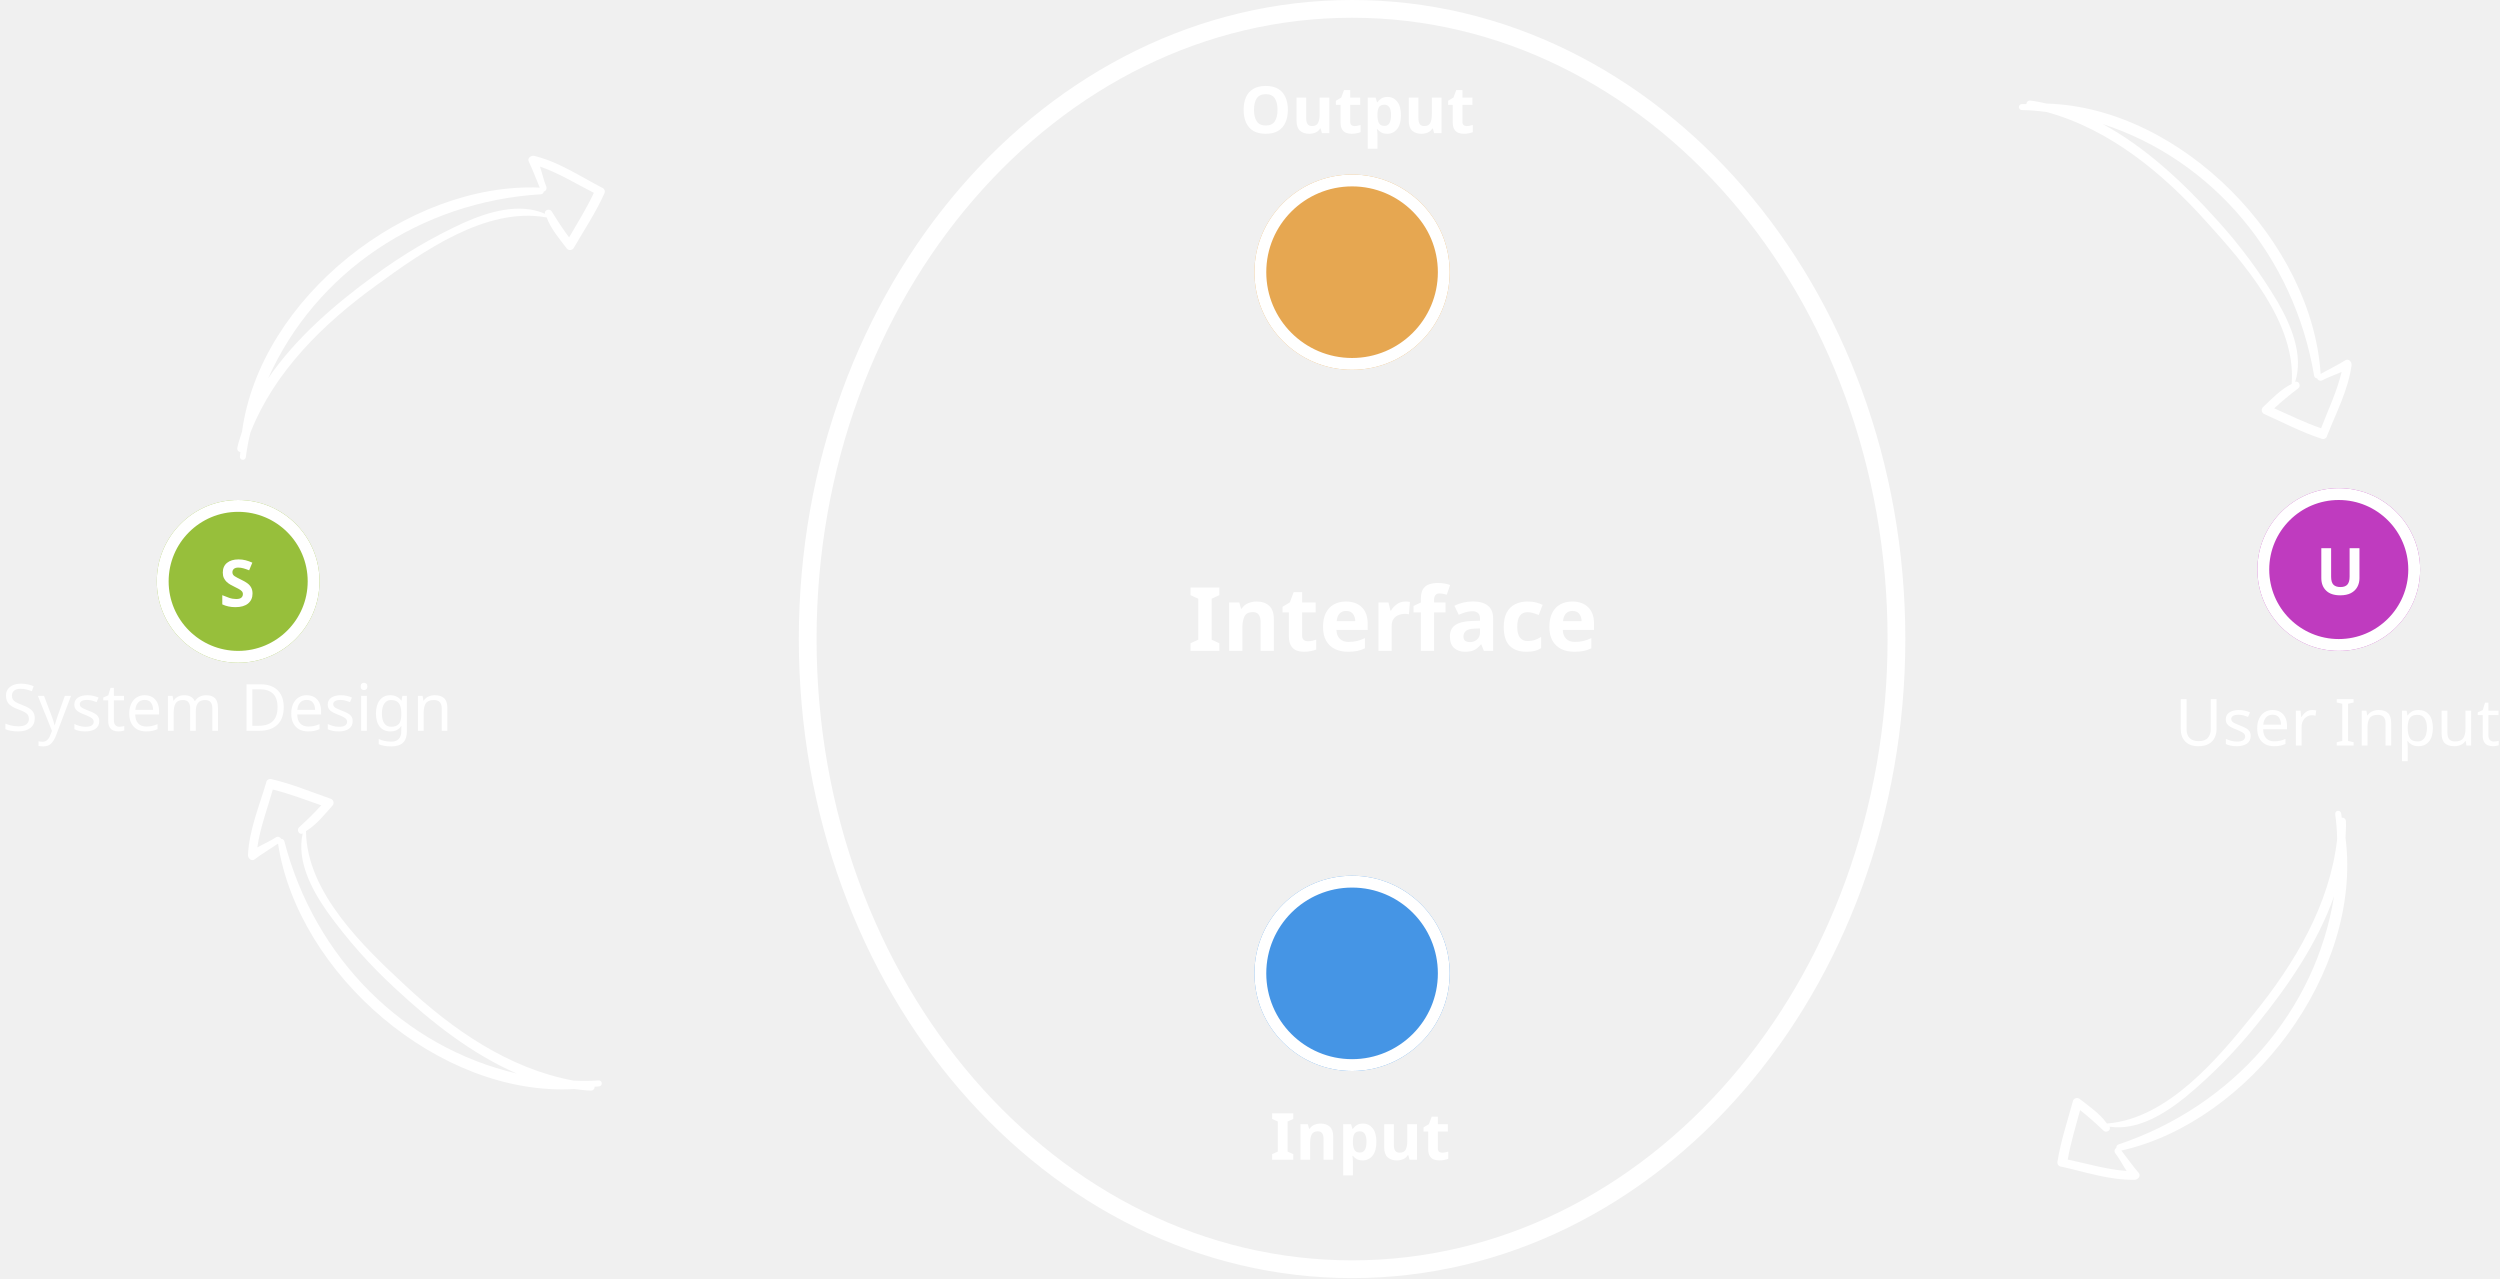
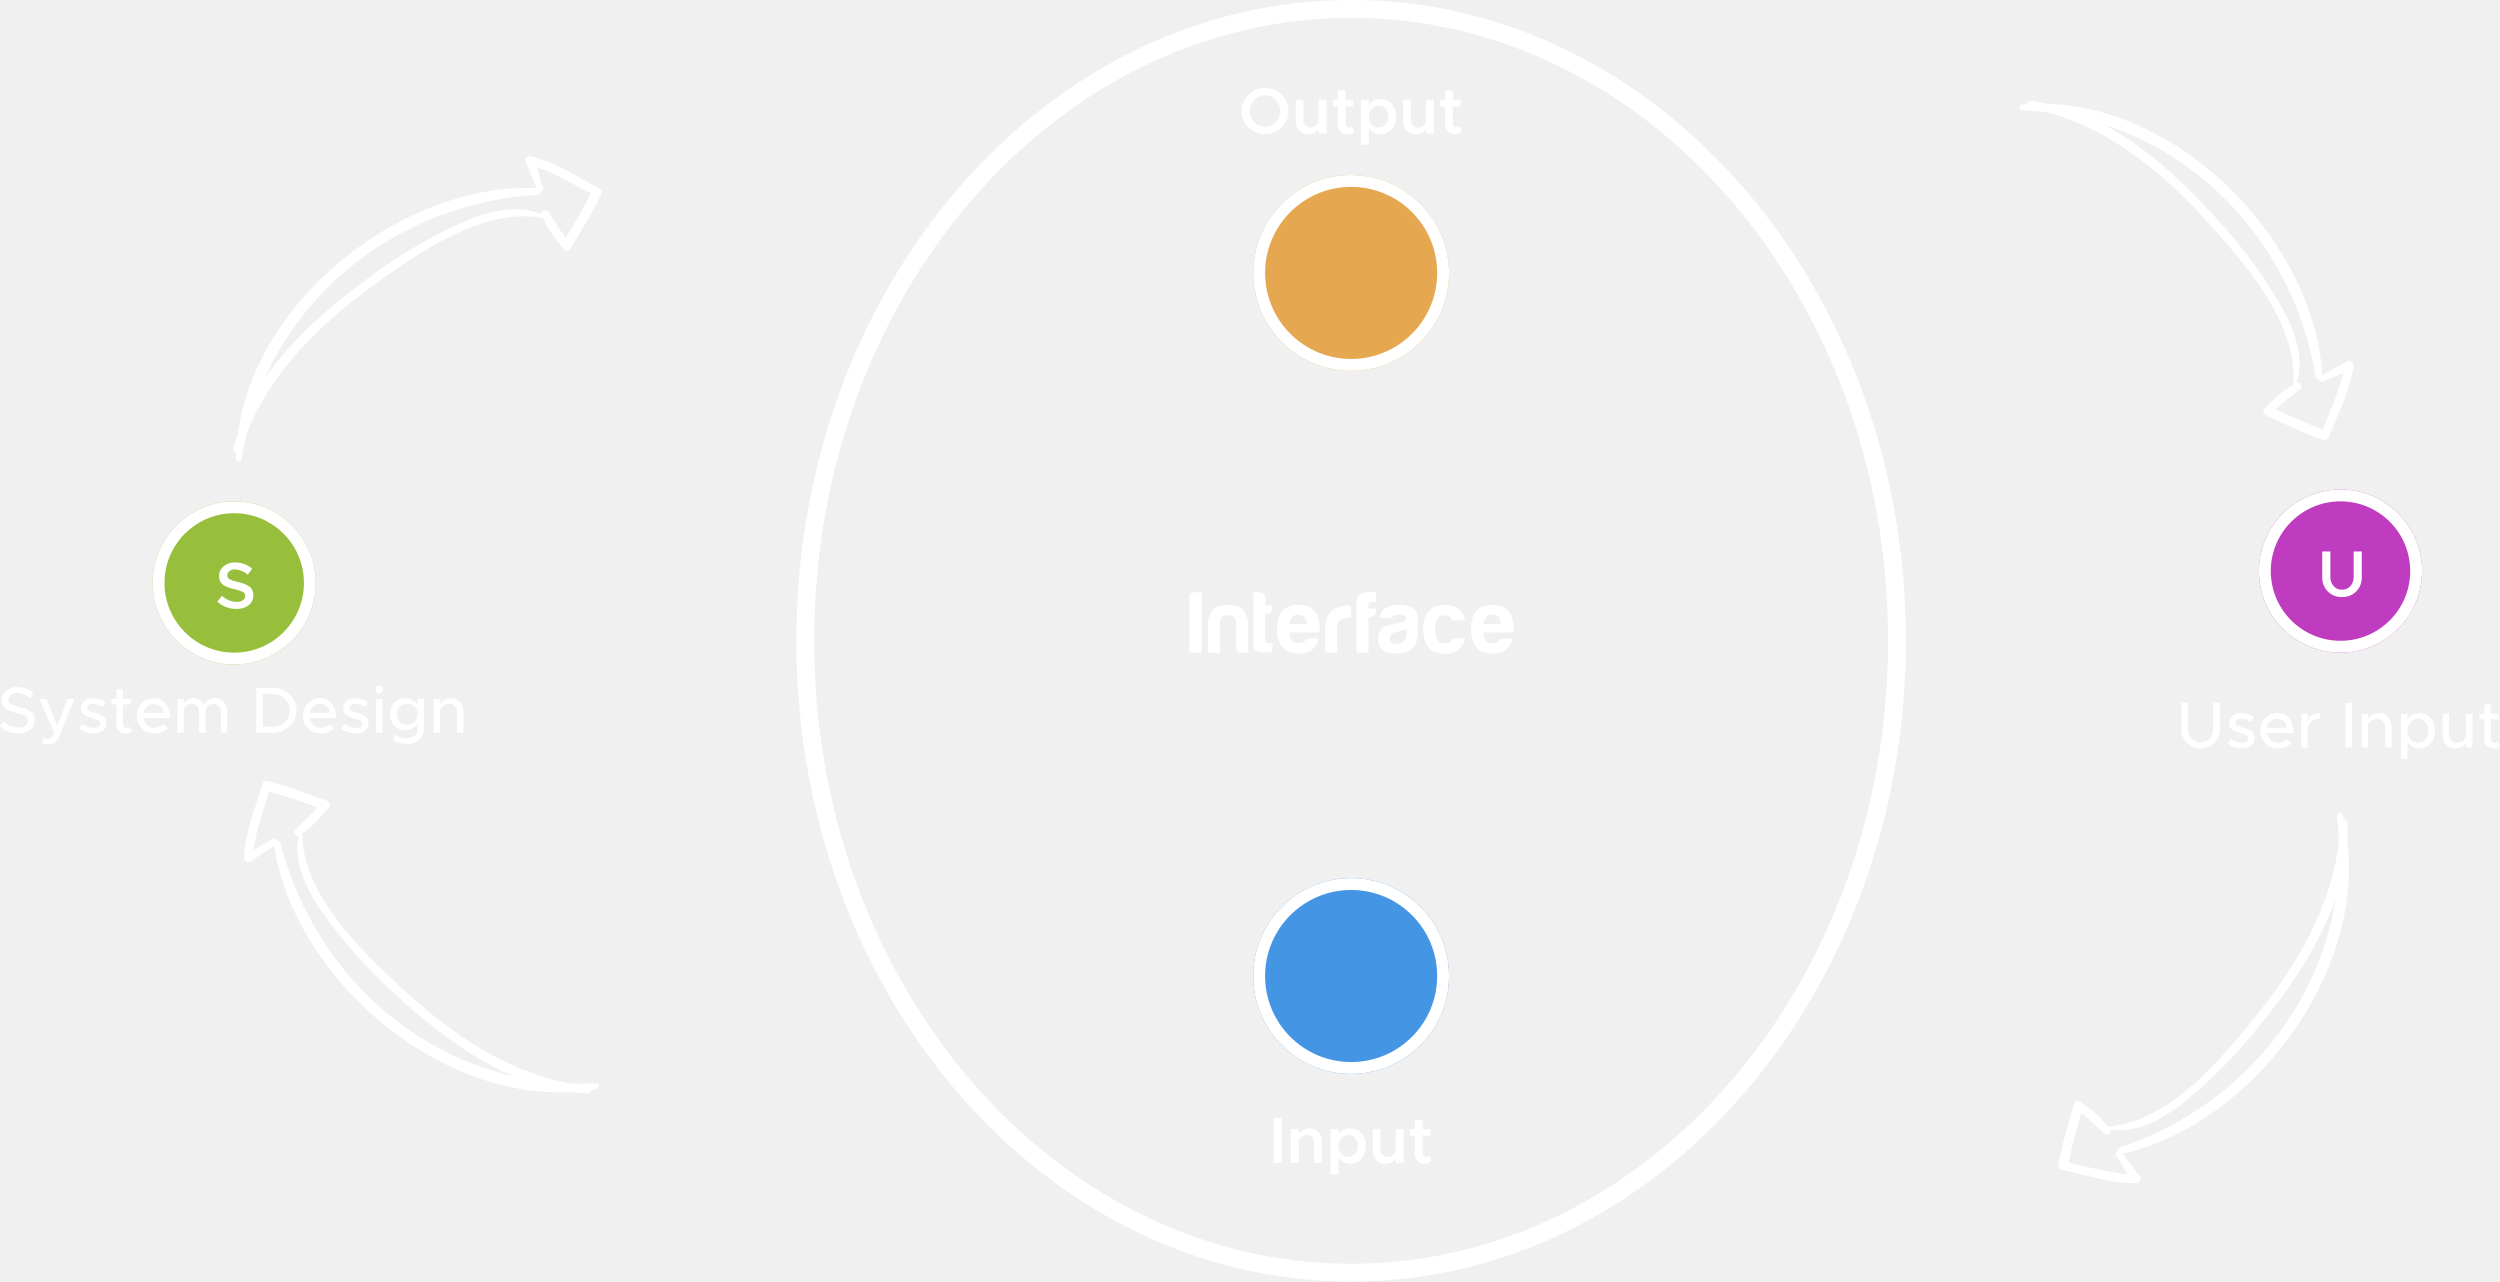
- <svg xmlns="http://www.w3.org/2000/svg" width="845" height="432" viewBox="0 0 845 432">
-   <g id="Group_17" data-name="Group 17" transform="translate(-503 -1524)">
+ <svg xmlns="http://www.w3.org/2000/svg" width="842.715" height="432" viewBox="0 0 842.715 432">
+   <g id="Group_17" data-name="Group 17" transform="translate(-504.551 -1524)">
    <g id="Ellipse_10" data-name="Ellipse 10" transform="translate(773 1524)" fill="none" stroke="#fff" stroke-width="6">
      <ellipse cx="187" cy="216" rx="187" ry="216" stroke="none" />
      <ellipse cx="187" cy="216" rx="184" ry="213" fill="none" />
    </g>
    <g id="Ellipse_11" data-name="Ellipse 11" transform="translate(927 1583)" fill="#e6a751" stroke="#fff" stroke-width="4">
      <circle cx="33" cy="33" r="33" stroke="none" />
      <circle cx="33" cy="33" r="31" fill="none" />
    </g>
    <g id="Ellipse_12" data-name="Ellipse 12" transform="translate(927 1820)" fill="#4595e5" stroke="#fff" stroke-width="4">
      <circle cx="33" cy="33" r="33" stroke="none" />
      <circle cx="33" cy="33" r="31" fill="none" />
    </g>
-     <text id="Output" transform="translate(960 1569)" fill="#fff" font-size="22" font-family="Okra-SemiBold, Okra" font-weight="600">
-       <tspan x="-37.932" y="0">Output</tspan>
-     </text>
-     <text id="Input" transform="translate(960 1916)" fill="#fff" font-size="22" font-family="Okra-SemiBold, Okra" font-weight="600">
-       <tspan x="-27.729" y="0">Input</tspan>
-     </text>
-     <text id="Interface" transform="translate(960 1744)" fill="#fff" font-size="30" font-family="HarabaraMaisBold-HarabaraMaisBold, Harabara Mais Demo" font-weight="700">
-       <tspan x="-55.56" y="0">Interface</tspan>
-     </text>
+     <path id="Output" d="M8.928.257A7.689,7.689,0,0,1,3.346-2.062,7.469,7.469,0,0,1,.99-7.572a7.439,7.439,0,0,1,2.356-5.5,7.7,7.7,0,0,1,5.582-2.31,7.728,7.728,0,0,1,3.932,1.054,8,8,0,0,1,2.906,2.86,7.449,7.449,0,0,1,1.082,3.9,7.449,7.449,0,0,1-1.082,3.9A8.072,8.072,0,0,1,12.861-.807,7.676,7.676,0,0,1,8.928.257Zm0-2.493a4.819,4.819,0,0,0,3.593-1.586,5.234,5.234,0,0,0,1.522-3.749A5.172,5.172,0,0,0,12.522-11.3,4.845,4.845,0,0,0,8.928-12.87,4.894,4.894,0,0,0,5.307-11.3,5.156,5.156,0,0,0,3.777-7.572,5.218,5.218,0,0,0,5.307-3.822,4.867,4.867,0,0,0,8.928-2.237Zm18.058-9.13h2.7V0h-2.7V-1.522A3.828,3.828,0,0,1,25.52-.229a4.386,4.386,0,0,1-2.053.486A4,4,0,0,1,20.423-.981,4.411,4.411,0,0,1,19.25-4.143v-7.223h2.6v6.71a2.75,2.75,0,0,0,.66,1.9,2.2,2.2,0,0,0,1.723.743,2.833,2.833,0,0,0,1.824-.623,2.415,2.415,0,0,0,.926-1.54ZM38.3-2.438l.77,1.8a3.6,3.6,0,0,1-2.42.9,3.094,3.094,0,0,1-2.31-.917,3.212,3.212,0,0,1-.9-2.347V-9.148H31.79v-2.218h1.65V-14.5h2.622v3.135h2.567v2.218H36.062v5.812a1.4,1.4,0,0,0,.321.944,1.007,1.007,0,0,0,.8.376A1.512,1.512,0,0,0,38.3-2.438Zm9.552-9.2A4.786,4.786,0,0,1,51.6-9.973,6.208,6.208,0,0,1,53.075-5.7,6.235,6.235,0,0,1,51.6-1.412,4.786,4.786,0,0,1,47.85.257,4.534,4.534,0,0,1,43.89-1.8V3.777H41.213V-11.367H43.89v1.8A4.551,4.551,0,0,1,47.85-11.642Zm-.715,9.625a3.009,3.009,0,0,0,2.356-1.045,3.834,3.834,0,0,0,.926-2.64,3.766,3.766,0,0,0-.926-2.622A3.032,3.032,0,0,0,47.135-9.35a2.929,2.929,0,0,0-2.31,1.027,3.836,3.836,0,0,0-.9,2.622,3.906,3.906,0,0,0,.9,2.64A2.907,2.907,0,0,0,47.135-2.017Zm16.042-9.35h2.695V0H63.177V-1.522A3.828,3.828,0,0,1,61.71-.229a4.386,4.386,0,0,1-2.053.486A4,4,0,0,1,56.613-.981,4.411,4.411,0,0,1,55.44-4.143v-7.223h2.6v6.71a2.75,2.75,0,0,0,.66,1.9,2.2,2.2,0,0,0,1.723.743,2.833,2.833,0,0,0,1.824-.623,2.415,2.415,0,0,0,.926-1.54ZM74.488-2.438l.77,1.8a3.6,3.6,0,0,1-2.42.9,3.094,3.094,0,0,1-2.31-.917,3.212,3.212,0,0,1-.9-2.347V-9.148H67.98v-2.218h1.65V-14.5h2.622v3.135h2.567v2.218H72.252v5.812a1.4,1.4,0,0,0,.321.944,1.007,1.007,0,0,0,.8.376A1.512,1.512,0,0,0,74.488-2.438Z" transform="translate(922.068 1569)" fill="#fff" />
+     <path id="Input" d="M1.613,0V-15.107H4.327V0ZM13.622-11.642A4,4,0,0,1,16.665-10.4a4.411,4.411,0,0,1,1.173,3.162V0H15.253V-6.71a2.727,2.727,0,0,0-.669-1.9,2.225,2.225,0,0,0-1.733-.743,2.833,2.833,0,0,0-1.824.623,2.415,2.415,0,0,0-.926,1.54V0h-2.7V-11.367h2.7v1.5a3.828,3.828,0,0,1,1.467-1.293A4.386,4.386,0,0,1,13.622-11.642Zm13.823,0a4.786,4.786,0,0,1,3.749,1.668A6.208,6.208,0,0,1,32.67-5.7a6.234,6.234,0,0,1-1.476,4.29A4.786,4.786,0,0,1,27.445.257,4.534,4.534,0,0,1,23.485-1.8V3.777H20.808V-11.367h2.677v1.8A4.551,4.551,0,0,1,27.445-11.642ZM26.73-2.017a3.009,3.009,0,0,0,2.356-1.045,3.834,3.834,0,0,0,.926-2.64,3.766,3.766,0,0,0-.926-2.622A3.032,3.032,0,0,0,26.73-9.35a2.929,2.929,0,0,0-2.31,1.027,3.836,3.836,0,0,0-.9,2.622,3.906,3.906,0,0,0,.9,2.64A2.907,2.907,0,0,0,26.73-2.017Zm16.042-9.35h2.695V0H42.772V-1.522A3.828,3.828,0,0,1,41.305-.229a4.386,4.386,0,0,1-2.053.486A4,4,0,0,1,36.208-.981a4.411,4.411,0,0,1-1.173-3.163v-7.223h2.6v6.71a2.75,2.75,0,0,0,.66,1.9,2.2,2.2,0,0,0,1.723.743,2.833,2.833,0,0,0,1.824-.623,2.415,2.415,0,0,0,.926-1.54ZM54.083-2.438l.77,1.8a3.6,3.6,0,0,1-2.42.9,3.094,3.094,0,0,1-2.31-.917,3.212,3.212,0,0,1-.9-2.347V-9.148h-1.65v-2.218h1.65V-14.5h2.622v3.135h2.567v2.218H51.847v5.812a1.4,1.4,0,0,0,.321.944,1.007,1.007,0,0,0,.8.376A1.512,1.512,0,0,0,54.083-2.438Z" transform="translate(932.271 1916)" fill="#fff" />
+     <path id="Interface" d="M1.05,0H5.22V-20.4H3.15c-1.41,0-2.1.75-2.1,2.19ZM20.82,0V-9.33c.03-4.53-2.19-6.78-6.72-6.78S7.29-13.86,7.29-9.33V0h4.05V-10.14c.03-1.65.93-2.46,2.7-2.46s2.67.81,2.76,2.46v8.16c0,1.26.66,1.89,1.98,1.98Zm8.19-15v-.87h-2.4v-2.52a2.013,2.013,0,0,0-1.92-2.01H22.62V-3.06c-.03,1.77.69,2.7,2.19,2.85a21.92,21.92,0,0,0,4.2.03V-3.21H27.78c-.78,0-1.17-.36-1.17-1.02v-8.79h.42A1.941,1.941,0,0,0,29.01-15ZM44.7-4.86H41.76a1.748,1.748,0,0,0-1.35.57,3.686,3.686,0,0,1-2.58,1.14c-1.95,0-3-1.23-3.15-3.66H44.94c.3-6.21-2.07-9.3-7.11-9.3-4.83.03-7.26,2.73-7.26,8.13S32.97.21,37.77.36C41.67.36,43.83-1.5,44.7-4.86Zm-6.93-7.98c1.71,0,2.7,1.08,2.94,3.18H34.74C35.04-11.76,36.06-12.84,37.77-12.84ZM46.8,0h4.05V-8.25c0-2.31,1.11-3.48,3.33-3.48h1.35v-4.14h-.57c-5.31,0-8.04,2.55-8.16,7.68ZM63.9-13.95v-.93H61.32v-1.05q.135-1.17,1.53-1.17H63.9v-3.3a12.929,12.929,0,0,0-1.92-.12c-2.97,0-4.74,1.2-4.59,4.23V0h3.99V-11.94h.54A2.024,2.024,0,0,0,63.9-13.95ZM70.59-2.94A1.776,1.776,0,0,1,68.58-4.8c0-1.17.81-1.92,2.4-2.22a17.28,17.28,0,0,0,3.18-.96v1.47A3.281,3.281,0,0,1,70.59-2.94Zm.93-9.9c1.65,0,2.49.45,2.58,1.35,0,.87-.87,1.38-2.58,1.59-4.02.39-6.78,1.41-6.87,5.22C64.65-1.17,67.29.6,71.1.3c4.29-.3,6.93-2.25,6.93-6.63v-5.4c-.09-2.94-2.31-4.38-6.69-4.38-3.66,0-5.73,1.44-6.21,4.38h3.99C69.33-12.48,70.11-12.84,71.52-12.84ZM93.96-4.86h-3a1.839,1.839,0,0,0-1.35.57,3.114,3.114,0,0,1-2.4,1.14c-2.22.03-3.33-1.56-3.33-4.71s1.05-4.74,3.15-4.74a2.6,2.6,0,0,1,2.58,1.65h4.35c-.69-3.45-2.97-5.16-6.81-5.16-4.89.09-7.32,2.82-7.32,8.25C79.95-2.4,82.41.36,87.21.36A6.284,6.284,0,0,0,93.96-4.86Zm16.11,0h-2.94a1.748,1.748,0,0,0-1.35.57,3.686,3.686,0,0,1-2.58,1.14c-1.95,0-3-1.23-3.15-3.66h10.26c.3-6.21-2.07-9.3-7.11-9.3-4.83.03-7.26,2.73-7.26,8.13s2.4,8.19,7.2,8.34C107.04.36,109.2-1.5,110.07-4.86Zm-6.93-7.98c1.71,0,2.7,1.08,2.94,3.18h-5.97C100.41-11.76,101.43-12.84,103.14-12.84Z" transform="translate(904.44 1744)" fill="#fff" />
    <g id="Group_13" data-name="Group 13" transform="translate(0 13.385)">
      <g id="right-drawn-arrow" transform="translate(1297.842 1544.615) rotate(90)">
-         <path id="Path_106" data-name="Path 106" d="M114.3,13.631c-2.191,6.743-5.563,13.149-8.429,19.555a1.461,1.461,0,0,1-2.192.337c-2.866-3.034-6.069-6.069-7.923-9.777h-.169C75.017,22.228,55.125,39.76,40.964,52.572,24.612,67.238,9.777,85.107,3.877,106.517a68.244,68.244,0,0,0-.674,8.429,1.011,1.011,0,1,1-2.023,0v-1.517A1.2,1.2,0,0,1,0,112.08c.169-1.854.674-3.709,1.011-5.563C2.36,60.832,47.876,16.833,92.38,13.968c-1.517-2.7-2.866-5.563-4.551-8.26-.843-1.18.506-2.36,1.686-2.191,8.429,1.18,16.015,5.226,23.769,8.26A1.388,1.388,0,0,1,114.3,13.631ZM91.706,6.887c1.012,2.192,1.686,4.383,2.866,6.575a1.245,1.245,0,0,1-.674,1.686,1.068,1.068,0,0,1-.843,1.011C52.765,22.9,20.061,50.38,7.923,87.636c7.923-14.666,20.061-27.478,32.03-38.267a169.226,169.226,0,0,1,28.152-20.9c7.923-4.552,17.869-8.766,26.972-5.9h0c-.506-1.349,1.517-2.023,2.191-1.011,2.192,2.866,4.383,5.563,6.743,8.092,2.36-5.226,4.889-10.452,6.743-15.846C104.518,11.439,98.281,8.4,91.706,6.887Z" transform="translate(0 -3.5)" fill="#fff" />
+         <path id="Path_106" data-name="Path 106" d="M114.3,13.631c-2.191,6.743-5.563,13.149-8.429,19.555a1.461,1.461,0,0,1-2.192.337c-2.866-3.034-6.069-6.069-7.923-9.777h-.169C75.017,22.228,55.125,39.76,40.964,52.572,24.612,67.238,9.777,85.107,3.877,106.517a68.242,68.242,0,0,0-.674,8.429,1.012,1.012,0,1,1-2.023,0v-1.517A1.2,1.2,0,0,1,0,112.08c.169-1.854.674-3.709,1.011-5.563C2.36,60.832,47.876,16.833,92.38,13.968c-1.517-2.7-2.866-5.563-4.551-8.26-.843-1.18.506-2.36,1.686-2.191,8.429,1.18,16.015,5.226,23.769,8.26a1.388,1.388,0,0,1,1.016,1.854ZM91.706,6.887c1.012,2.192,1.686,4.383,2.866,6.575a1.245,1.245,0,0,1-.674,1.686,1.068,1.068,0,0,1-.843,1.011C52.765,22.9,20.061,50.38,7.923,87.636c7.923-14.666,20.061-27.478,32.03-38.267A169.226,169.226,0,0,1,68.1,28.469c7.923-4.552,17.869-8.766,26.972-5.9h0c-.506-1.349,1.517-2.023,2.191-1.011,2.192,2.866,4.383,5.563,6.743,8.092,2.36-5.226,4.889-10.452,6.743-15.846C104.518,11.439,98.281,8.4,91.706,6.887Z" transform="translate(0 -3.5)" fill="#fff" />
      </g>
      <g id="right-drawn-arrow-2" data-name="right-drawn-arrow" transform="translate(1312.898 1895.397) rotate(171)">
-         <path id="Path_106-2" data-name="Path 106" d="M114.3,13.631c-2.191,6.743-5.563,13.149-8.429,19.555a1.461,1.461,0,0,1-2.192.337c-2.866-3.034-6.069-6.069-7.923-9.777h-.169C75.017,22.228,55.125,39.76,40.964,52.572,24.612,67.238,9.777,85.107,3.877,106.517a68.244,68.244,0,0,0-.674,8.429,1.011,1.011,0,1,1-2.023,0v-1.517A1.2,1.2,0,0,1,0,112.08c.169-1.854.674-3.709,1.011-5.563C2.36,60.832,47.876,16.833,92.38,13.968c-1.517-2.7-2.866-5.563-4.551-8.26-.843-1.18.506-2.36,1.686-2.191,8.429,1.18,16.015,5.226,23.769,8.26A1.388,1.388,0,0,1,114.3,13.631ZM91.706,6.887c1.012,2.192,1.686,4.383,2.866,6.575a1.245,1.245,0,0,1-.674,1.686,1.068,1.068,0,0,1-.843,1.011C52.765,22.9,20.061,50.38,7.923,87.636c7.923-14.666,20.061-27.478,32.03-38.267a169.226,169.226,0,0,1,28.152-20.9c7.923-4.552,17.869-8.766,26.972-5.9h0c-.506-1.349,1.517-2.023,2.191-1.011,2.192,2.866,4.383,5.563,6.743,8.092,2.36-5.226,4.889-10.452,6.743-15.846C104.518,11.439,98.281,8.4,91.706,6.887Z" transform="translate(0 -3.5)" fill="#fff" />
+         <path id="Path_106-2" data-name="Path 106" d="M114.3,13.631c-2.191,6.743-5.563,13.149-8.429,19.555a1.461,1.461,0,0,1-2.192.337c-2.866-3.034-6.069-6.069-7.923-9.777h-.169C75.017,22.228,55.125,39.76,40.964,52.572,24.612,67.238,9.777,85.107,3.877,106.517a68.242,68.242,0,0,0-.674,8.429,1.012,1.012,0,1,1-2.023,0v-1.517A1.2,1.2,0,0,1,0,112.08c.169-1.854.674-3.709,1.011-5.563C2.36,60.832,47.876,16.833,92.38,13.968c-1.517-2.7-2.866-5.563-4.551-8.26-.843-1.18.506-2.36,1.686-2.191,8.429,1.18,16.015,5.226,23.769,8.26a1.388,1.388,0,0,1,1.016,1.854ZM91.706,6.887c1.012,2.192,1.686,4.383,2.866,6.575a1.245,1.245,0,0,1-.674,1.686,1.068,1.068,0,0,1-.843,1.011C52.765,22.9,20.061,50.38,7.923,87.636c7.923-14.666,20.061-27.478,32.03-38.267A169.226,169.226,0,0,1,68.1,28.469c7.923-4.552,17.869-8.766,26.972-5.9h0c-.506-1.349,1.517-2.023,2.191-1.011,2.192,2.866,4.383,5.563,6.743,8.092,2.36-5.226,4.889-10.452,6.743-15.846C104.518,11.439,98.281,8.4,91.706,6.887Z" transform="translate(0 -3.5)" fill="#fff" />
      </g>
    </g>
    <g id="Group_14" data-name="Group 14">
-       <g id="right-drawn-arrow-3" data-name="right-drawn-arrow" transform="matrix(0.995, 0.105, -0.105, 0.995, 594.612, 1567.294)">
-         <path id="Path_106-3" data-name="Path 106" d="M114.3,10.131c-2.191,6.743-5.563,13.149-8.429,19.555a1.461,1.461,0,0,1-2.192.337c-2.866-3.034-6.069-6.069-7.923-9.777h-.169C75.017,18.728,55.125,36.26,40.964,49.072,24.612,63.738,9.777,81.607,3.877,103.017a68.244,68.244,0,0,0-.674,8.429,1.011,1.011,0,1,1-2.023,0v-1.517A1.2,1.2,0,0,1,0,108.58c.169-1.854.674-3.709,1.011-5.563C2.36,57.332,47.876,13.333,92.38,10.468c-1.517-2.7-2.866-5.563-4.551-8.26-.843-1.18.506-2.36,1.686-2.191,8.429,1.18,16.015,5.226,23.769,8.26A1.388,1.388,0,0,1,114.3,10.131ZM91.706,3.387c1.012,2.192,1.686,4.383,2.866,6.575a1.245,1.245,0,0,1-.674,1.686,1.068,1.068,0,0,1-.843,1.011C52.765,19.4,20.061,46.88,7.923,84.136c7.923-14.666,20.061-27.478,32.03-38.267a169.227,169.227,0,0,1,28.152-20.9c7.923-4.552,17.869-8.766,26.972-5.9h0c-.506-1.349,1.517-2.023,2.191-1.011,2.192,2.866,4.383,5.563,6.743,8.092,2.36-5.226,4.889-10.452,6.743-15.846C104.518,7.939,98.281,4.9,91.706,3.387Z" transform="translate(0 0)" fill="#fff" />
+       <g id="right-drawn-arrow-3" data-name="right-drawn-arrow" transform="translate(594.612 1567.294) rotate(6.024)">
+         <path id="Path_106-3" data-name="Path 106" d="M114.3,10.131c-2.191,6.743-5.563,13.149-8.429,19.555a1.461,1.461,0,0,1-2.192.337c-2.866-3.034-6.069-6.069-7.923-9.777h-.169C75.017,18.728,55.125,36.26,40.964,49.072,24.612,63.738,9.777,81.607,3.877,103.017a68.242,68.242,0,0,0-.674,8.429,1.012,1.012,0,1,1-2.023,0v-1.517A1.2,1.2,0,0,1,0,108.58c.169-1.854.674-3.709,1.011-5.563C2.36,57.332,47.876,13.333,92.38,10.468c-1.517-2.7-2.866-5.563-4.551-8.26-.843-1.18.506-2.36,1.686-2.191,8.429,1.18,16.015,5.226,23.769,8.26a1.388,1.388,0,0,1,1.016,1.854ZM91.706,3.387c1.012,2.192,1.686,4.383,2.866,6.575a1.245,1.245,0,0,1-.674,1.686,1.068,1.068,0,0,1-.843,1.011C52.765,19.4,20.061,46.88,7.923,84.136c7.923-14.666,20.061-27.478,32.03-38.267a169.227,169.227,0,0,1,28.152-20.9c7.923-4.552,17.869-8.766,26.972-5.9h0c-.506-1.349,1.517-2.023,2.191-1.011,2.192,2.866,4.383,5.563,6.743,8.092,2.36-5.226,4.889-10.452,6.743-15.846C104.518,7.939,98.281,4.9,91.706,3.387Z" fill="#fff" />
      </g>
-       <g id="right-drawn-arrow-4" data-name="right-drawn-arrow" transform="matrix(-0.087, -0.996, 0.996, -0.087, 594.584, 1902.068)">
-         <path id="Path_106-4" data-name="Path 106" d="M114.3,10.131c-2.191,6.743-5.563,13.149-8.429,19.555a1.461,1.461,0,0,1-2.192.337c-2.866-3.034-6.069-6.069-7.923-9.777h-.169C75.017,18.728,55.125,36.26,40.964,49.072,24.612,63.738,9.778,81.607,3.877,103.017a68.244,68.244,0,0,0-.674,8.429,1.011,1.011,0,1,1-2.023,0q0-.759,0-1.517A1.2,1.2,0,0,1,0,108.58c.169-1.854.674-3.709,1.011-5.563C2.36,57.332,47.876,13.333,92.38,10.468c-1.517-2.7-2.866-5.563-4.551-8.26-.843-1.18.506-2.36,1.686-2.191,8.429,1.18,16.015,5.226,23.769,8.26A1.388,1.388,0,0,1,114.3,10.131ZM91.706,3.387c1.012,2.192,1.686,4.383,2.866,6.575a1.245,1.245,0,0,1-.674,1.686,1.068,1.068,0,0,1-.843,1.011C52.765,19.4,20.061,46.88,7.923,84.136c7.923-14.666,20.061-27.478,32.03-38.267a169.226,169.226,0,0,1,28.152-20.9c7.923-4.552,17.869-8.766,26.972-5.9h0c-.506-1.349,1.517-2.023,2.192-1.011,2.192,2.866,4.383,5.563,6.743,8.092,2.36-5.226,4.889-10.452,6.743-15.846C104.518,7.939,98.281,4.9,91.706,3.387Z" transform="translate(0 0)" fill="#fff" />
+       <g id="right-drawn-arrow-4" data-name="right-drawn-arrow" transform="translate(594.584 1902.068) rotate(-94.992)">
+         <path id="Path_106-4" data-name="Path 106" d="M114.3,10.131c-2.191,6.743-5.563,13.149-8.429,19.555a1.461,1.461,0,0,1-2.192.337c-2.866-3.034-6.069-6.069-7.923-9.777h-.169C75.017,18.728,55.125,36.26,40.964,49.072,24.612,63.738,9.778,81.607,3.877,103.017a68.242,68.242,0,0,0-.674,8.429,1.012,1.012,0,1,1-2.023,0q0-.759,0-1.517A1.2,1.2,0,0,1,0,108.58c.169-1.854.674-3.709,1.011-5.563C2.36,57.332,47.876,13.333,92.38,10.468c-1.517-2.7-2.866-5.563-4.551-8.26-.843-1.18.506-2.36,1.686-2.191,8.429,1.18,16.015,5.226,23.769,8.26a1.388,1.388,0,0,1,1.016,1.854ZM91.706,3.387c1.012,2.192,1.686,4.383,2.866,6.575a1.245,1.245,0,0,1-.674,1.686,1.068,1.068,0,0,1-.843,1.011C52.765,19.4,20.061,46.88,7.923,84.136c7.923-14.666,20.061-27.478,32.03-38.267A169.226,169.226,0,0,1,68.1,24.969c7.923-4.552,17.869-8.766,26.972-5.9h0c-.506-1.349,1.517-2.023,2.192-1.011,2.192,2.866,4.383,5.563,6.743,8.092,2.36-5.226,4.889-10.452,6.743-15.846C104.518,7.939,98.281,4.9,91.706,3.387Z" fill="#fff" />
      </g>
    </g>
-     <text id="System_Design" data-name="System Design" transform="translate(583 1771)" fill="#fff" font-size="22" font-family="Okra-Medium, Okra" font-weight="500">
-       <tspan x="-79.292" y="0">System Design</tspan>
-     </text>
-     <text id="User_Input" data-name="User Input" transform="translate(1293 1776)" fill="#fff" font-size="22" font-family="Okra-Medium, Okra" font-weight="500">
-       <tspan x="-54.89" y="0">User Input</tspan>
-     </text>
+     <path id="System_Design" data-name="System Design" d="M7.058.238A8.65,8.65,0,0,1,.843-2.182l1.338-1.65A7,7,0,0,0,7.15-1.723a3.645,3.645,0,0,0,2.338-.669,2.032,2.032,0,0,0,.834-1.641,1.718,1.718,0,0,0-.88-1.549,10.237,10.237,0,0,0-2.915-1A20.761,20.761,0,0,1,4.409-7.2a7.1,7.1,0,0,1-1.577-.807A3.076,3.076,0,0,1,1.76-9.24a3.979,3.979,0,0,1-.348-1.723,4,4,0,0,1,1.476-3.172A5.557,5.557,0,0,1,6.637-15.4a8.1,8.1,0,0,1,5.537,2.127L10.89-11.587a6.306,6.306,0,0,0-4.327-1.852,3.154,3.154,0,0,0-2.072.678,2.032,2.032,0,0,0-.825,1.613,1.607,1.607,0,0,0,.862,1.485,12.012,12.012,0,0,0,2.933.99,10.2,10.2,0,0,1,3.813,1.558,3.364,3.364,0,0,1,1.283,2.86A4.075,4.075,0,0,1,11.1-1.018,6,6,0,0,1,7.058.238ZM17.233,3.96a4.561,4.561,0,0,1-2.163-.477L15.547,1.8a2.9,2.9,0,0,0,1.393.367,1.662,1.662,0,0,0,1.558-.88l.568-1.21L14.19-11.367h2.328L20.167-2.4l3.465-8.965h2.255l-5,12.393Q19.745,3.923,17.233,3.96ZM32.45.257a7.952,7.952,0,0,1-2.576-.44A7.3,7.3,0,0,1,27.592-1.43l1.027-1.558a6.484,6.484,0,0,0,3.85,1.375,2.748,2.748,0,0,0,1.568-.4,1.231,1.231,0,0,0,.6-1.063,1.027,1.027,0,0,0-.156-.559,1.883,1.883,0,0,0-.33-.4,2.186,2.186,0,0,0-.6-.33q-.422-.174-.669-.247t-.834-.238A8.954,8.954,0,0,1,29.04-6.151a2.424,2.424,0,0,1-.9-2.026,3.047,3.047,0,0,1,1.137-2.512,4.54,4.54,0,0,1,2.988-.953,7.558,7.558,0,0,1,4.2,1.32l-.953,1.613a6.236,6.236,0,0,0-3.245-1.063,2.64,2.64,0,0,0-1.43.358,1.106,1.106,0,0,0-.568.981,1.036,1.036,0,0,0,.532.944,10.8,10.8,0,0,0,2.09.8q.733.22,1.137.358a9.273,9.273,0,0,1,1.008.431,3.259,3.259,0,0,1,.917.614,3.112,3.112,0,0,1,.559.843,2.729,2.729,0,0,1,.247,1.183,3.113,3.113,0,0,1-1.2,2.557A4.815,4.815,0,0,1,32.45.257ZM44.6-2.053l.788,1.5A3.45,3.45,0,0,1,43.12.257a2.866,2.866,0,0,1-2.154-.862,3.081,3.081,0,0,1-.834-2.237V-9.533h-1.7v-1.833h1.7V-14.5h2.145v3.135h2.677v1.833H42.277v6.545a1.44,1.44,0,0,0,.33.972,1.042,1.042,0,0,0,.825.385A1.586,1.586,0,0,0,44.6-2.053Zm8.213.385a5.11,5.11,0,0,0,1.806-.348,3.854,3.854,0,0,0,1.439-.88L57.438-1.5A5.207,5.207,0,0,1,55.394-.229a7.334,7.334,0,0,1-2.557.486,5.665,5.665,0,0,1-4.134-1.7A5.77,5.77,0,0,1,46.988-5.72a5.837,5.837,0,0,1,1.641-4.226,5.382,5.382,0,0,1,4.024-1.7,4.871,4.871,0,0,1,4.033,1.815,7.63,7.63,0,0,1,1.448,4.9H49.188a3.9,3.9,0,0,0,1.2,2.356A3.442,3.442,0,0,0,52.818-1.668ZM52.745-9.7a3.454,3.454,0,0,0-2.31.825,3.666,3.666,0,0,0-1.228,2.2h6.82A3.645,3.645,0,0,0,55-8.873,3.086,3.086,0,0,0,52.745-9.7ZM73.37-11.642A3.83,3.83,0,0,1,76.313-10.4a4.472,4.472,0,0,1,1.146,3.162V0H75.332V-6.912a3.045,3.045,0,0,0-.678-2.044,2.183,2.183,0,0,0-1.742-.8,2.778,2.778,0,0,0-2,.733,2.514,2.514,0,0,0-.77,1.907V0H68V-6.912a3.045,3.045,0,0,0-.678-2.044,2.183,2.183,0,0,0-1.742-.8,2.778,2.778,0,0,0-2,.733,2.514,2.514,0,0,0-.77,1.907V0H60.628V-11.367H62.81V-9.79A3.34,3.34,0,0,1,64.1-11.138a3.692,3.692,0,0,1,1.916-.5,3.985,3.985,0,0,1,2.191.614A3.894,3.894,0,0,1,69.667-9.35a3.3,3.3,0,0,1,1.4-1.677A4.3,4.3,0,0,1,73.37-11.642ZM87.193,0V-15.107h5.225A8.657,8.657,0,0,1,98.432-13a6.963,6.963,0,0,1,2.347,5.427,7.019,7.019,0,0,1-2.347,5.445A8.611,8.611,0,0,1,92.418,0ZM89.43-2.017h3.117a6.022,6.022,0,0,0,4.281-1.549,5.232,5.232,0,0,0,1.659-4.006,5.189,5.189,0,0,0-1.659-3.969,6.022,6.022,0,0,0-4.281-1.549H89.43Zm19.415.348a5.11,5.11,0,0,0,1.806-.348,3.854,3.854,0,0,0,1.439-.88L113.465-1.5a5.207,5.207,0,0,1-2.044,1.274,7.334,7.334,0,0,1-2.558.486,5.665,5.665,0,0,1-4.134-1.7,5.77,5.77,0,0,1-1.714-4.281,5.837,5.837,0,0,1,1.641-4.226,5.382,5.382,0,0,1,4.024-1.7,4.871,4.871,0,0,1,4.033,1.815,7.63,7.63,0,0,1,1.448,4.9h-8.947a3.9,3.9,0,0,0,1.2,2.356A3.442,3.442,0,0,0,108.845-1.668Zm-.073-8.03a3.454,3.454,0,0,0-2.31.825,3.666,3.666,0,0,0-1.228,2.2h6.82a3.645,3.645,0,0,0-1.027-2.2A3.086,3.086,0,0,0,108.772-9.7ZM120.8.257a7.952,7.952,0,0,1-2.576-.44A7.3,7.3,0,0,1,115.94-1.43l1.027-1.558a6.484,6.484,0,0,0,3.85,1.375,2.748,2.748,0,0,0,1.567-.4,1.231,1.231,0,0,0,.6-1.063,1.027,1.027,0,0,0-.156-.559,1.883,1.883,0,0,0-.33-.4,2.186,2.186,0,0,0-.6-.33q-.422-.174-.669-.247t-.834-.238a8.954,8.954,0,0,1-3.007-1.293,2.424,2.424,0,0,1-.9-2.026,3.047,3.047,0,0,1,1.137-2.512,4.54,4.54,0,0,1,2.988-.953,7.558,7.558,0,0,1,4.2,1.32l-.953,1.613a6.236,6.236,0,0,0-3.245-1.063,2.64,2.64,0,0,0-1.43.358,1.106,1.106,0,0,0-.568.981,1.036,1.036,0,0,0,.532.944,10.8,10.8,0,0,0,2.09.8q.733.22,1.137.358a9.274,9.274,0,0,1,1.008.431,3.26,3.26,0,0,1,.917.614,3.112,3.112,0,0,1,.559.843,2.729,2.729,0,0,1,.248,1.183,3.113,3.113,0,0,1-1.2,2.557A4.815,4.815,0,0,1,120.8.257Zm7.9-13.53a1.258,1.258,0,0,1-.935-.394,1.282,1.282,0,0,1-.385-.926,1.231,1.231,0,0,1,.385-.9,1.273,1.273,0,0,1,.935-.385,1.261,1.261,0,0,1,.908.385,1.218,1.218,0,0,1,.394.9,1.267,1.267,0,0,1-.394.926A1.247,1.247,0,0,1,128.7-13.273ZM127.6,0V-11.367h2.182V0Zm13.97-11.367h2.182V-1.21a4.518,4.518,0,0,1-1.622,3.593,6.148,6.148,0,0,1-4.152,1.393,8.435,8.435,0,0,1-2.649-.412,6.6,6.6,0,0,1-2.1-1.091L134.09.642a5.009,5.009,0,0,0,3.557,1.247,4.531,4.531,0,0,0,2.878-.825,2.776,2.776,0,0,0,1.045-2.31V-2.9a4.6,4.6,0,0,1-4.033,2.053,4.918,4.918,0,0,1-3.713-1.522,5.39,5.39,0,0,1-1.457-3.887,5.358,5.358,0,0,1,1.457-3.878,4.933,4.933,0,0,1,3.713-1.512,4.872,4.872,0,0,1,2.319.559,4.7,4.7,0,0,1,1.714,1.531ZM135.593-3.7a3.376,3.376,0,0,0,2.493.972,3.373,3.373,0,0,0,2.5-.99,3.443,3.443,0,0,0,.981-2.53,3.412,3.412,0,0,0-.981-2.521,3.389,3.389,0,0,0-2.5-.981,3.328,3.328,0,0,0-2.484.981,3.448,3.448,0,0,0-.962,2.521A3.522,3.522,0,0,0,135.593-3.7Zm17.2-7.938a4.086,4.086,0,0,1,3.08,1.238,4.372,4.372,0,0,1,1.192,3.162V0h-2.145V-6.857a3.018,3.018,0,0,0-.724-2.081,2.4,2.4,0,0,0-1.879-.816,3.381,3.381,0,0,0-2.1.688,2.474,2.474,0,0,0-1.036,1.7V0H147V-11.367h2.182v1.65a3.793,3.793,0,0,1,1.494-1.393A4.374,4.374,0,0,1,152.79-11.642Z" transform="translate(503.708 1771)" fill="#fff" />
+     <path id="User_Input" data-name="User Input" d="M8.25.257A6.244,6.244,0,0,1,3.575-1.6,6.53,6.53,0,0,1,1.76-6.362v-8.745H3.978V-6.4A4.749,4.749,0,0,0,5.17-3.062a3.985,3.985,0,0,0,3.08,1.3,3.964,3.964,0,0,0,3.062-1.3A4.749,4.749,0,0,0,12.5-6.4v-8.708H14.74v8.745A6.512,6.512,0,0,1,12.916-1.6,6.252,6.252,0,0,1,8.25.257Zm13.915,0a7.952,7.952,0,0,1-2.576-.44A7.3,7.3,0,0,1,17.307-1.43l1.027-1.558a6.484,6.484,0,0,0,3.85,1.375,2.748,2.748,0,0,0,1.568-.4,1.231,1.231,0,0,0,.6-1.063,1.027,1.027,0,0,0-.156-.559,1.883,1.883,0,0,0-.33-.4,2.186,2.186,0,0,0-.6-.33q-.422-.174-.669-.247t-.834-.238a8.954,8.954,0,0,1-3.007-1.293,2.424,2.424,0,0,1-.9-2.026,3.047,3.047,0,0,1,1.137-2.512,4.54,4.54,0,0,1,2.988-.953,7.558,7.558,0,0,1,4.2,1.32l-.953,1.613a6.236,6.236,0,0,0-3.245-1.063,2.64,2.64,0,0,0-1.43.358,1.106,1.106,0,0,0-.568.981,1.036,1.036,0,0,0,.532.944,10.8,10.8,0,0,0,2.09.8q.733.22,1.137.358A9.274,9.274,0,0,1,24.75-5.9a3.259,3.259,0,0,1,.917.614,3.112,3.112,0,0,1,.559.843,2.729,2.729,0,0,1,.247,1.183,3.113,3.113,0,0,1-1.2,2.557A4.815,4.815,0,0,1,22.165.257ZM34.21-1.668a5.11,5.11,0,0,0,1.806-.348,3.854,3.854,0,0,0,1.439-.88L38.83-1.5A5.207,5.207,0,0,1,36.786-.229a7.334,7.334,0,0,1-2.558.486,5.665,5.665,0,0,1-4.134-1.7A5.77,5.77,0,0,1,28.38-5.72a5.837,5.837,0,0,1,1.641-4.226,5.382,5.382,0,0,1,4.024-1.7,4.871,4.871,0,0,1,4.033,1.815,7.63,7.63,0,0,1,1.448,4.9H30.58a3.9,3.9,0,0,0,1.2,2.356A3.442,3.442,0,0,0,34.21-1.668ZM34.137-9.7a3.454,3.454,0,0,0-2.31.825,3.666,3.666,0,0,0-1.228,2.2h6.82a3.645,3.645,0,0,0-1.027-2.2A3.086,3.086,0,0,0,34.137-9.7Zm10.193.5A4.1,4.1,0,0,1,46-10.991a5.009,5.009,0,0,1,2.567-.651v1.888a4.645,4.645,0,0,0-2.924.9A3.3,3.3,0,0,0,44.33-6.472V0H42.148V-11.367H44.33ZM57.053,0V-15.107h2.218V0ZM68.31-11.642A4.086,4.086,0,0,1,71.39-10.4a4.372,4.372,0,0,1,1.192,3.162V0H70.437V-6.857a3.018,3.018,0,0,0-.724-2.081,2.4,2.4,0,0,0-1.879-.816,3.381,3.381,0,0,0-2.1.688A2.474,2.474,0,0,0,64.7-7.37V0H62.517V-11.367H64.7v1.65a3.793,3.793,0,0,1,1.494-1.393A4.374,4.374,0,0,1,68.31-11.642Zm13.695,0a4.794,4.794,0,0,1,3.74,1.668A6.184,6.184,0,0,1,87.23-5.7a6.219,6.219,0,0,1-1.485,4.281A4.782,4.782,0,0,1,82,.257,4.489,4.489,0,0,1,77.953-1.98V3.777H75.79V-11.367h2.163v1.943A4.5,4.5,0,0,1,82-11.642Zm-.532,10.01a3.252,3.252,0,0,0,2.557-1.137,4.28,4.28,0,0,0,1-2.933,4.278,4.278,0,0,0-.99-2.915,3.245,3.245,0,0,0-2.567-1.137,3.205,3.205,0,0,0-2.53,1.137,4.278,4.278,0,0,0-.99,2.915,4.313,4.313,0,0,0,.99,2.924A3.194,3.194,0,0,0,81.473-1.632Zm16.243-9.735H99.88V0H97.717V-1.65A3.729,3.729,0,0,1,96.223-.266a4.435,4.435,0,0,1-2.118.522,4.086,4.086,0,0,1-3.08-1.237,4.372,4.372,0,0,1-1.192-3.163v-7.223H91.96V-4.51a2.961,2.961,0,0,0,.733,2.072,2.436,2.436,0,0,0,1.888.807,3.411,3.411,0,0,0,2.1-.678A2.444,2.444,0,0,0,97.717-4Zm10.652,9.313.788,1.5a3.45,3.45,0,0,1-2.273.807,2.866,2.866,0,0,1-2.154-.862,3.081,3.081,0,0,1-.834-2.237V-9.533H102.19v-1.833h1.705V-14.5h2.145v3.135h2.677v1.833H106.04v6.545a1.44,1.44,0,0,0,.33.972,1.042,1.042,0,0,0,.825.385A1.586,1.586,0,0,0,108.368-2.053Z" transform="translate(1238.11 1776)" fill="#fff" />
    <g id="Group_15" data-name="Group 15" transform="translate(1 -4)">
      <g id="Ellipse_15" data-name="Ellipse 15" transform="translate(555 1697)" fill="#97bf3b" stroke="#fff" stroke-width="4">
        <circle cx="27.5" cy="27.5" r="27.5" stroke="none" />
        <circle cx="27.5" cy="27.5" r="25.5" fill="none" />
      </g>
-       <text id="S" transform="translate(583 1733)" fill="#fff" font-size="22" font-family="Okra-SemiBold, Okra" font-weight="600">
-         <tspan x="-6.884" y="0">S</tspan>
-       </text>
+       <path id="S" d="M7.15.238A9.1,9.1,0,0,1,.678-2.2L2.273-4.162A7.312,7.312,0,0,0,7.242-2.108a3.4,3.4,0,0,0,2.09-.568,1.727,1.727,0,0,0,.752-1.43,1.468,1.468,0,0,0-.77-1.338,10.58,10.58,0,0,0-2.732-.917,21.331,21.331,0,0,1-2.173-.614,7.581,7.581,0,0,1-1.623-.807A3.14,3.14,0,0,1,1.65-9.038a4.016,4.016,0,0,1-.367-1.778A4.128,4.128,0,0,1,2.8-14.108,5.822,5.822,0,0,1,6.71-15.4a8.514,8.514,0,0,1,5.72,2.108l-1.5,2.035a6.59,6.59,0,0,0-4.327-1.8,2.825,2.825,0,0,0-1.833.577,1.746,1.746,0,0,0-.715,1.4A1.462,1.462,0,0,0,4.84-9.735a10.588,10.588,0,0,0,2.732.9,10.594,10.594,0,0,1,3.951,1.558,3.375,3.375,0,0,1,1.311,2.9,4.162,4.162,0,0,1-1.512,3.346A6.277,6.277,0,0,1,7.15.238Z" transform="translate(576.116 1733)" fill="#fff" />
    </g>
    <g id="Group_16" data-name="Group 16" transform="translate(-4 -8)">
      <g id="Ellipse_14" data-name="Ellipse 14" transform="translate(1270 1697)" fill="#bf3bbf" stroke="#fff" stroke-width="4">
        <circle cx="27.5" cy="27.5" r="27.5" stroke="none" />
        <circle cx="27.5" cy="27.5" r="25.5" fill="none" />
      </g>
-       <text id="U" transform="translate(1298 1733)" fill="#fff" font-size="22" font-family="Okra-SemiBold, Okra" font-weight="600">
-         <tspan x="-8.268" y="0">U</tspan>
-       </text>
+       <path id="U" d="M8.268.257A6.462,6.462,0,0,1,3.483-1.622a6.557,6.557,0,0,1-1.87-4.831v-8.653h2.75v8.58a4.451,4.451,0,0,0,1.091,3.1,3.616,3.616,0,0,0,2.814,1.21A3.672,3.672,0,0,0,11.1-3.428a4.407,4.407,0,0,0,1.109-3.1v-8.58h2.732v8.653a6.557,6.557,0,0,1-1.87,4.831A6.485,6.485,0,0,1,8.268.257Z" transform="translate(1289.732 1733)" fill="#fff" />
    </g>
  </g>
</svg>
